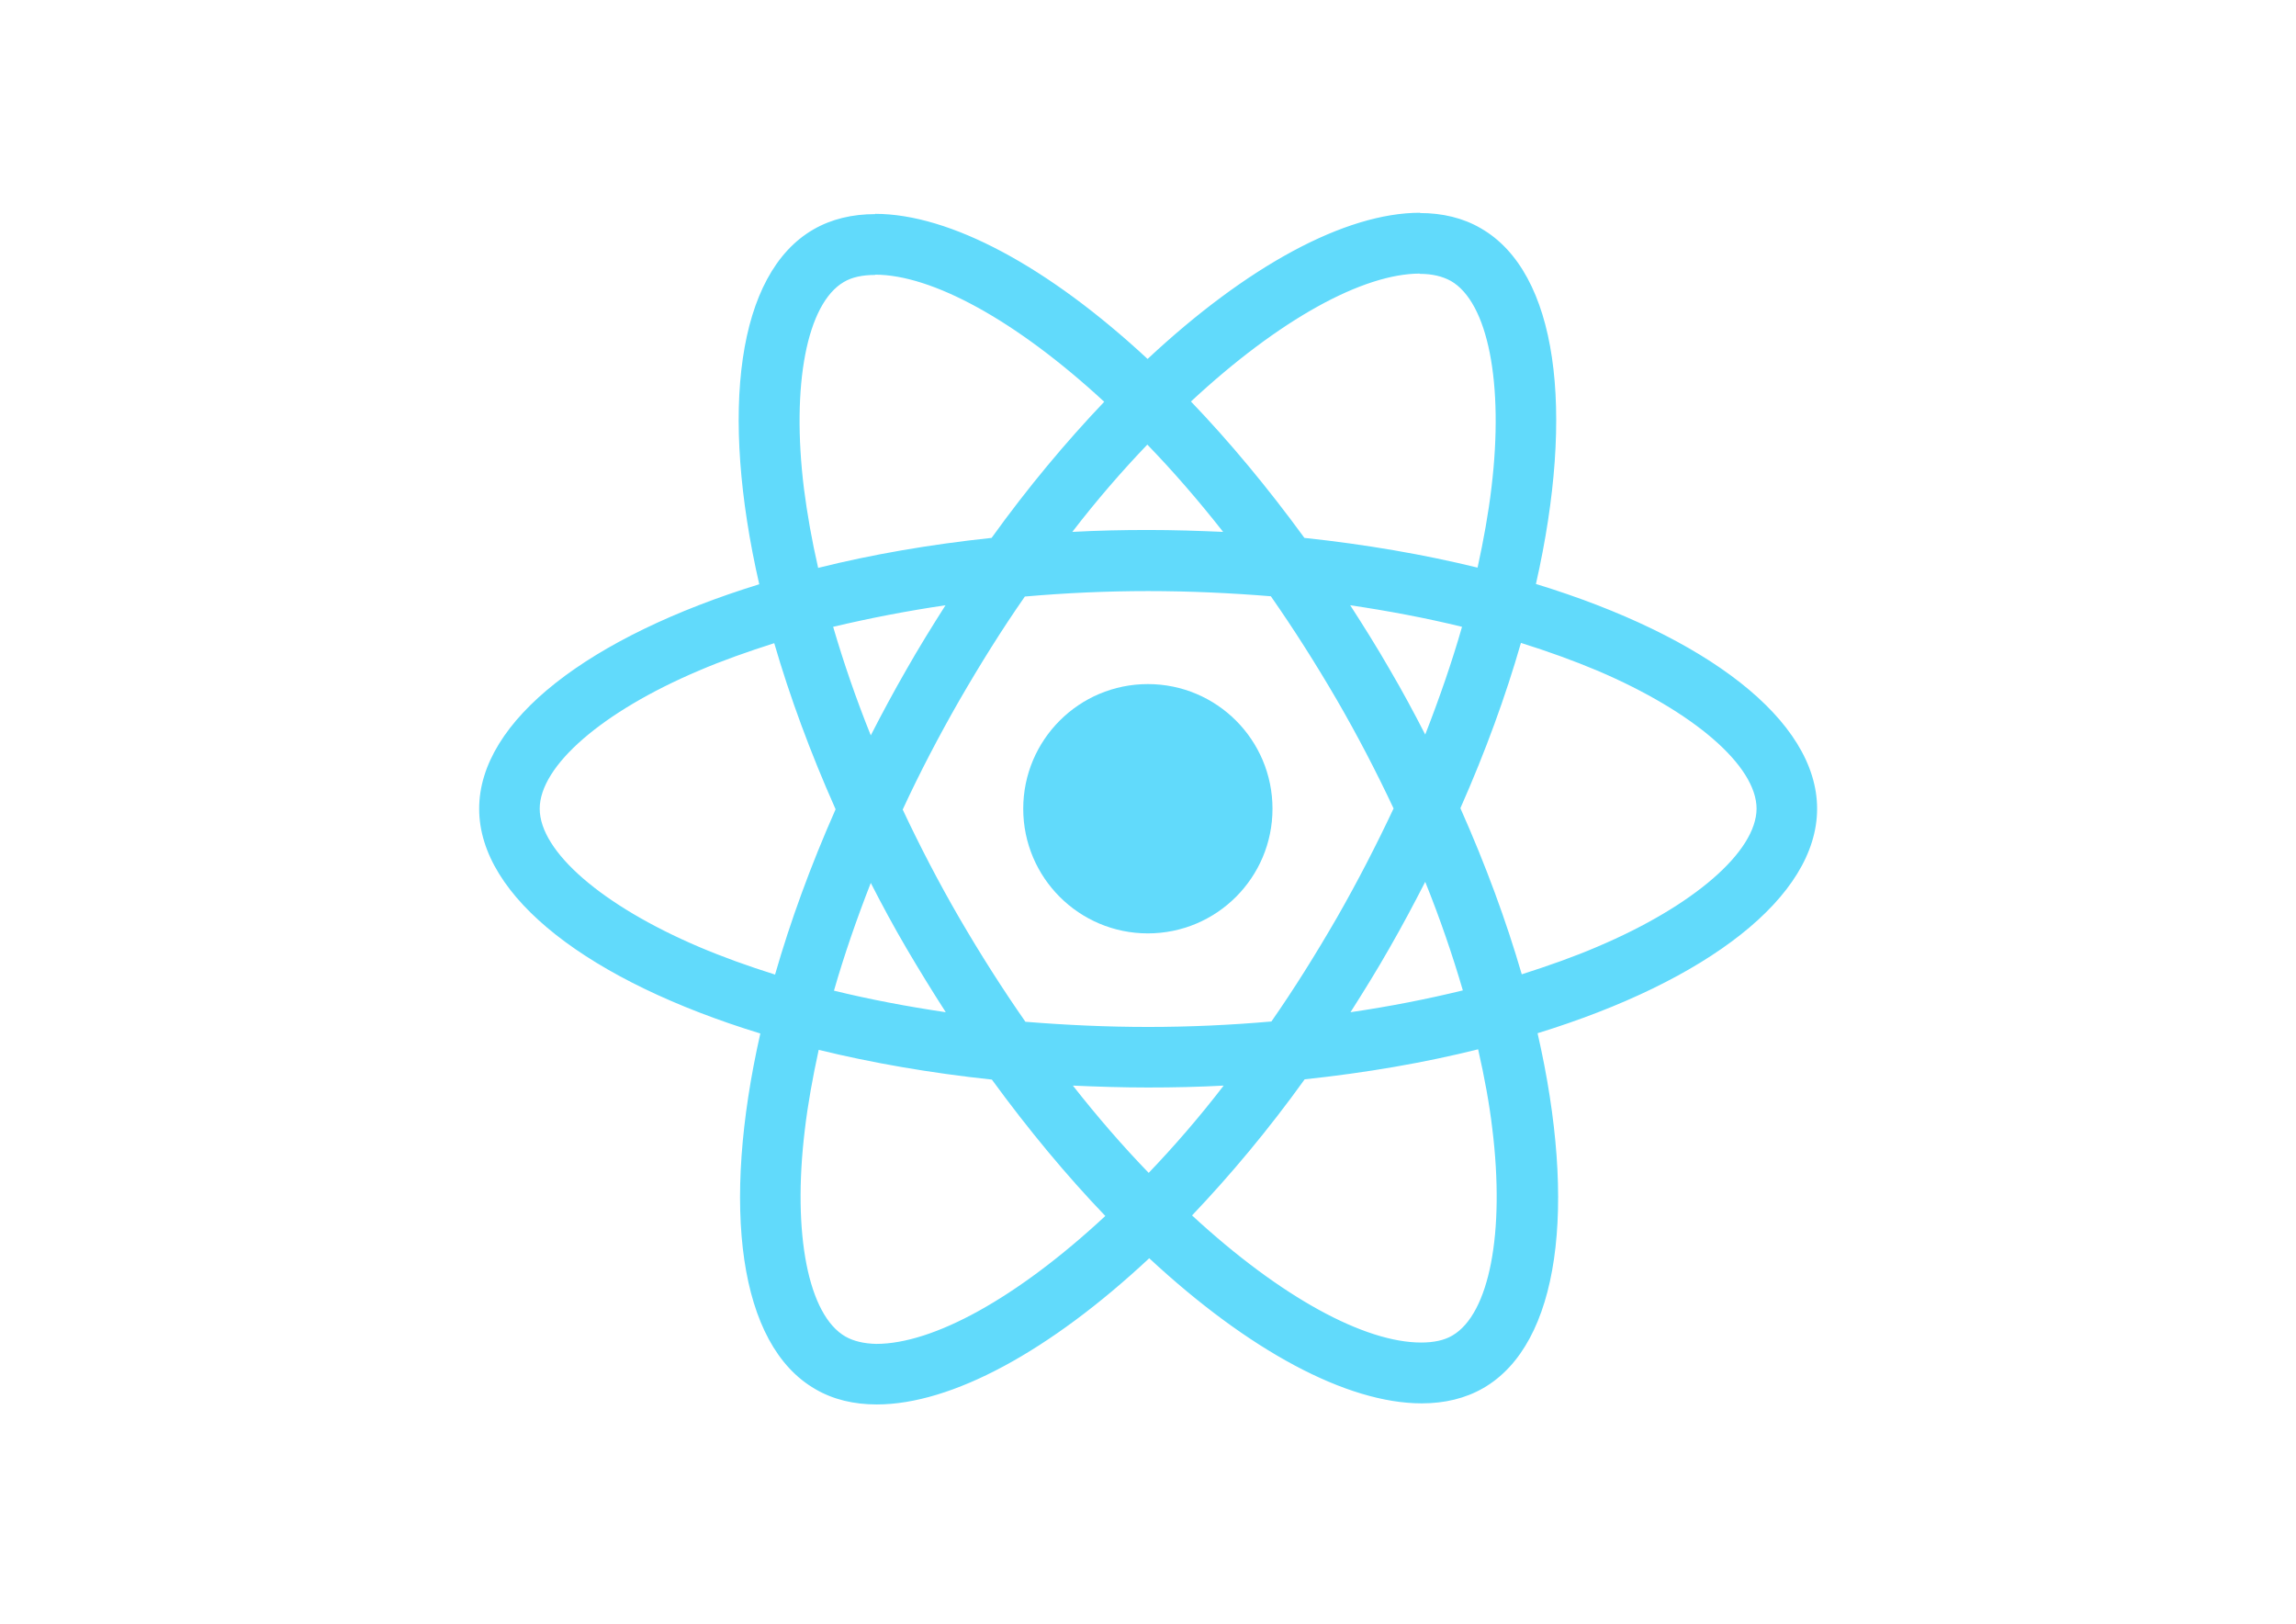
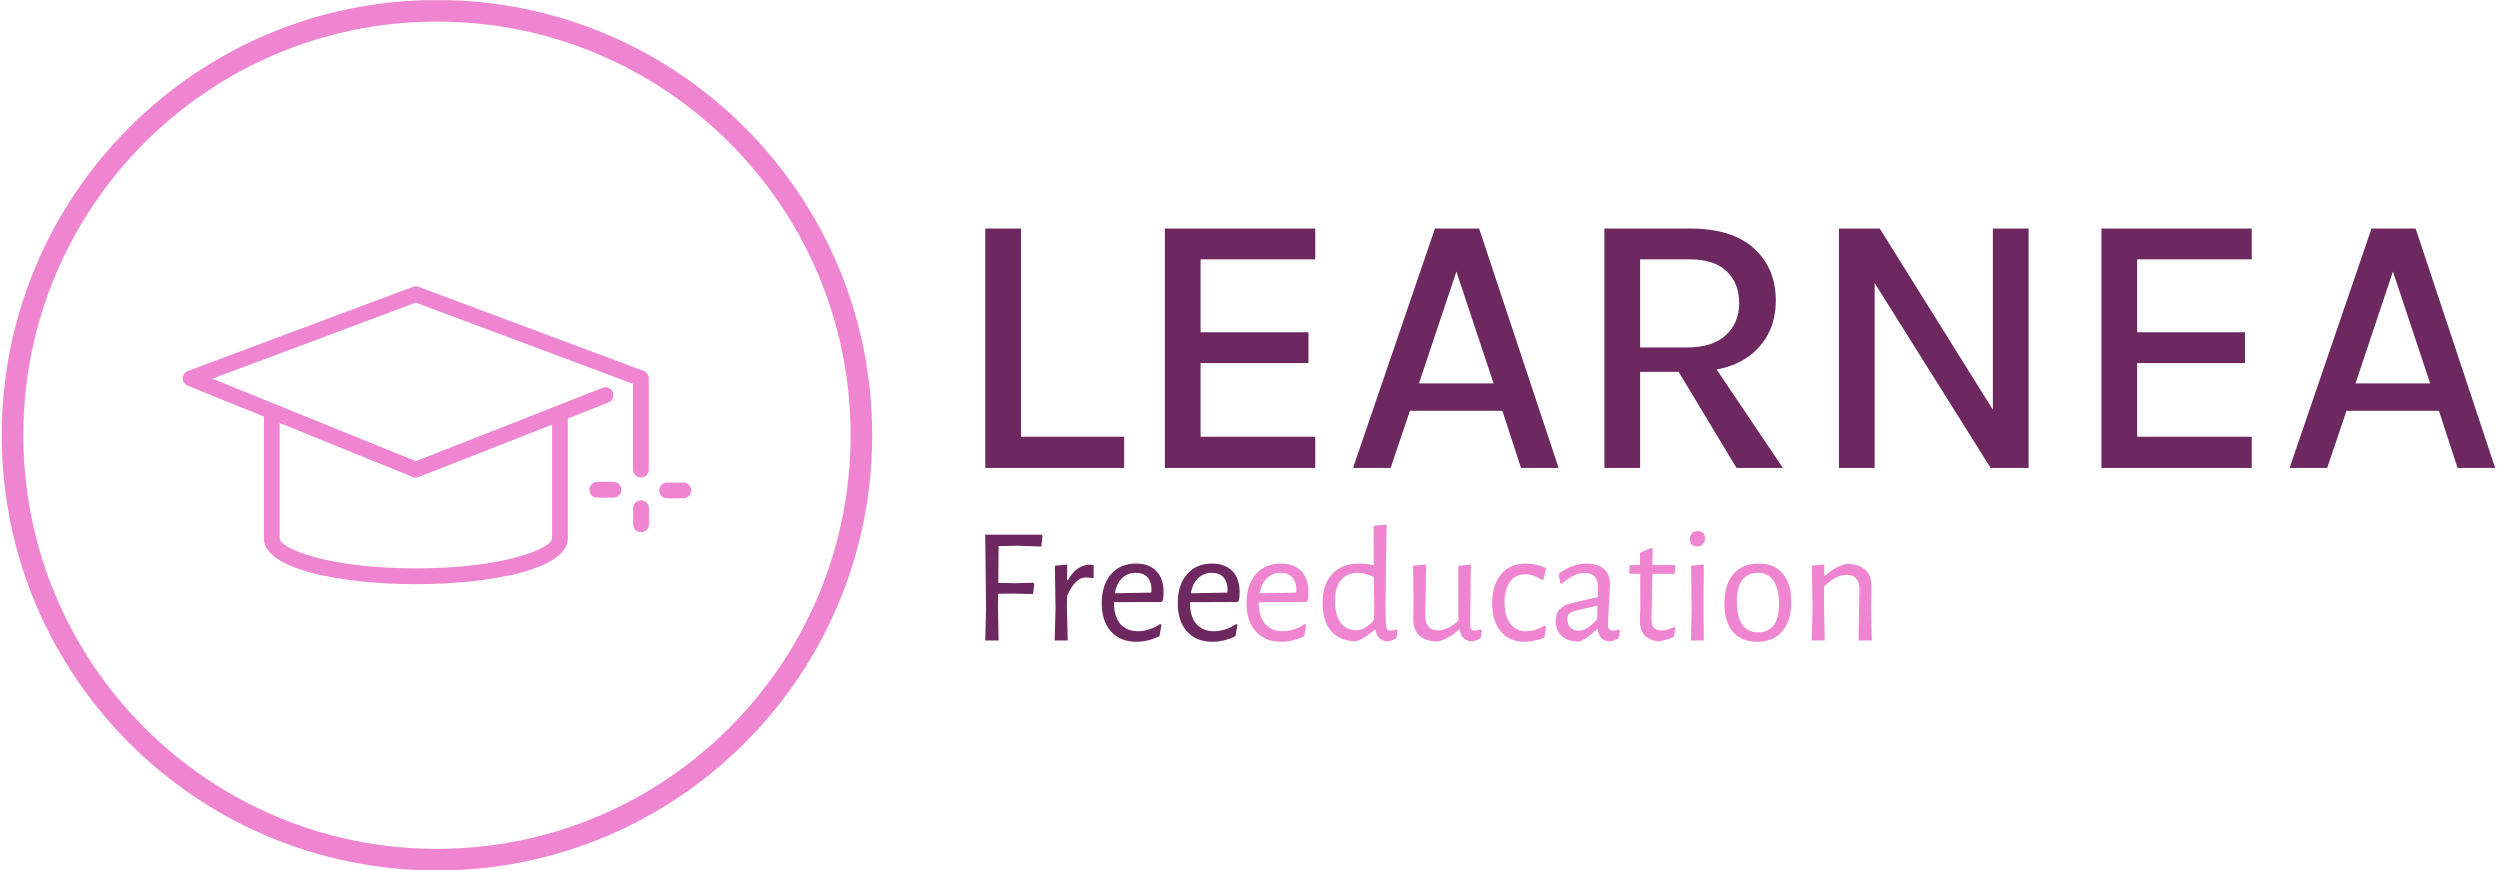
- <svg xmlns="http://www.w3.org/2000/svg" viewBox="0 0 841.9 595.3">
-   <g fill="#61DAFB">
-     <path d="M666.3 296.5c0-32.5-40.7-63.3-103.1-82.4 14.4-63.6 8-114.2-20.2-130.4-6.5-3.8-14.1-5.6-22.4-5.6v22.3c4.6 0 8.3.9 11.4 2.6 13.6 7.8 19.5 37.5 14.9 75.7-1.1 9.4-2.9 19.3-5.1 29.4-19.6-4.8-41-8.5-63.5-10.9-13.5-18.5-27.5-35.3-41.6-50 32.6-30.3 63.2-46.9 84-46.9V78c-27.5 0-63.5 19.6-99.9 53.6-36.4-33.8-72.4-53.2-99.9-53.2v22.3c20.7 0 51.4 16.5 84 46.6-14 14.7-28 31.4-41.3 49.9-22.6 2.4-44 6.1-63.6 11-2.3-10-4-19.7-5.2-29-4.7-38.2 1.1-67.9 14.6-75.8 3-1.8 6.9-2.6 11.5-2.6V78.5c-8.4 0-16 1.8-22.6 5.6-28.1 16.2-34.4 66.7-19.9 130.1-62.2 19.2-102.7 49.9-102.7 82.3 0 32.5 40.7 63.3 103.1 82.4-14.4 63.6-8 114.2 20.2 130.4 6.5 3.8 14.1 5.6 22.5 5.6 27.5 0 63.5-19.6 99.9-53.6 36.4 33.8 72.4 53.2 99.9 53.2 8.4 0 16-1.8 22.6-5.6 28.1-16.2 34.4-66.7 19.9-130.1 62-19.1 102.5-49.9 102.5-82.3zm-130.2-66.7c-3.7 12.9-8.3 26.2-13.5 39.5-4.1-8-8.4-16-13.1-24-4.6-8-9.5-15.8-14.4-23.4 14.2 2.1 27.9 4.7 41 7.9zm-45.8 106.5c-7.8 13.5-15.8 26.3-24.1 38.2-14.9 1.3-30 2-45.2 2-15.1 0-30.2-.7-45-1.9-8.3-11.9-16.4-24.6-24.2-38-7.6-13.1-14.5-26.4-20.8-39.8 6.2-13.4 13.2-26.8 20.7-39.9 7.8-13.5 15.8-26.3 24.1-38.2 14.9-1.3 30-2 45.2-2 15.1 0 30.2.7 45 1.9 8.3 11.9 16.4 24.6 24.2 38 7.6 13.1 14.5 26.4 20.8 39.8-6.3 13.4-13.2 26.8-20.7 39.9zm32.3-13c5.4 13.4 10 26.8 13.8 39.8-13.1 3.2-26.9 5.9-41.2 8 4.9-7.7 9.8-15.6 14.4-23.7 4.6-8 8.9-16.1 13-24.1zM421.2 430c-9.3-9.6-18.6-20.3-27.8-32 9 .4 18.2.7 27.5.7 9.4 0 18.7-.2 27.8-.7-9 11.7-18.3 22.4-27.5 32zm-74.4-58.9c-14.2-2.1-27.9-4.7-41-7.9 3.7-12.9 8.3-26.2 13.5-39.5 4.1 8 8.4 16 13.1 24 4.7 8 9.5 15.8 14.4 23.4zM420.7 163c9.3 9.6 18.6 20.3 27.8 32-9-.4-18.2-.7-27.5-.7-9.4 0-18.7.2-27.8.7 9-11.7 18.3-22.4 27.5-32zm-74 58.9c-4.9 7.7-9.8 15.6-14.4 23.7-4.6 8-8.9 16-13 24-5.4-13.4-10-26.8-13.8-39.8 13.1-3.1 26.9-5.8 41.2-7.9zm-90.5 125.2c-35.4-15.1-58.3-34.9-58.3-50.6 0-15.7 22.9-35.6 58.3-50.6 8.6-3.7 18-7 27.7-10.1 5.7 19.6 13.2 40 22.5 60.9-9.2 20.8-16.6 41.1-22.2 60.6-9.9-3.1-19.3-6.5-28-10.2zM310 490c-13.6-7.8-19.5-37.5-14.9-75.7 1.1-9.4 2.9-19.3 5.1-29.4 19.6 4.8 41 8.5 63.5 10.9 13.5 18.5 27.5 35.3 41.6 50-32.6 30.3-63.2 46.9-84 46.9-4.5-.1-8.3-1-11.3-2.7zm237.2-76.2c4.7 38.2-1.1 67.9-14.6 75.8-3 1.8-6.9 2.6-11.5 2.6-20.7 0-51.4-16.5-84-46.6 14-14.7 28-31.4 41.3-49.9 22.6-2.4 44-6.1 63.6-11 2.3 10.1 4.1 19.8 5.2 29.1zm38.5-66.7c-8.6 3.7-18 7-27.7 10.1-5.7-19.6-13.2-40-22.5-60.9 9.2-20.8 16.6-41.1 22.2-60.6 9.9 3.1 19.3 6.5 28.1 10.2 35.4 15.1 58.3 34.9 58.3 50.6-.1 15.7-23 35.6-58.4 50.6zM320.8 78.4z" />
-     <circle cx="420.9" cy="296.5" r="45.7" />
-     <path d="M520.5 78.1z" />
+ <svg xmlns="http://www.w3.org/2000/svg" version="1.1" xmlnsXlink="http://www.w3.org/1999/xlink" xmlnsSvgjs="http://svgjs.dev/svgjs" width="1000" height="348" viewBox="0 0 1000 348">
+   <g transform="matrix(1,0,0,1,-0.6060606,0.09208162)">
+     <svg viewBox="0 0 396 138" data-background-color="#ffffff" preserveAspectRatio="xMidYMid meet" height="348" width="1000" xmlnsXlink="http://www.w3.org/1999/xlink">
+       <defs />
+       <g id="tight-bounds" transform="matrix(1,0,0,1,0.24,-0.03651512)">
+         <svg viewBox="0 0 395.52 138.073" height="138.073" width="395.52">
+           <g>
+             <svg viewBox="0 0 653.134 228.004" height="138.073" width="395.52">
+               <g transform="matrix(1,0,0,1,257.6137,59.86106)">
+                 <svg viewBox="0 0 395.52 108.282" height="108.282" width="395.52">
+                   <g>
+                     <svg viewBox="0 0 395.52 108.282" height="108.282" width="395.52">
+                       <g>
+                         <svg viewBox="0 0 395.52 62.712" height="62.712" width="395.52">
+                           <g transform="matrix(1,0,0,1,0,0)">
+                             <svg width="395.52" viewBox="4.88 -31.85 200.86 31.85" height="62.712" data-palette-color="#6d285f">
+                               <path d="M4.88-31.85L9.63-31.85 9.63-4.15 23.35-4.15 23.35 0 4.88 0 4.88-31.85ZM48.77 0L28.77 0 28.77-31.85 48.77-31.85 48.77-27.75 33.52-27.75 33.52-18.05 47.87-18.05 47.87-13.95 33.52-13.95 33.52-4.15 48.77-4.15 48.77 0ZM58.8 0L53.8 0 64.7-31.85 70.57-31.85 81.15 0 76.15 0 73.67-7.6 61.37-7.6 58.8 0ZM67.55-26.13L62.57-11.25 72.5-11.25 67.55-26.13ZM91.99 0L87.24 0 87.24-31.85 98.64-31.85Q104.22-31.85 107.13-29.21 110.04-26.58 110.04-22.28L110.04-22.28Q110.04-18.03 107.13-15.4 104.22-12.78 98.64-12.78L98.64-12.78 91.99-12.78 91.99 0ZM110.99 0L104.82 0 95.99-14.65 101.12-14.65 110.99 0ZM91.99-27.75L91.99-16.03 98.22-16.03Q101.62-16.03 103.39-17.66 105.17-19.3 105.17-21.9L105.17-21.9Q105.17-24.58 103.51-26.16 101.84-27.75 98.64-27.75L98.64-27.75 91.99-27.75ZM118.44 0L118.44-31.85 123.87-31.85 139.29-7.15 138.92-7.15 138.92-31.85 143.67-31.85 143.67 0 138.62 0 122.44-25.8 123.19-25.8 123.19 0 118.44 0ZM173.36 0L153.36 0 153.36-31.85 173.36-31.85 173.36-27.75 158.11-27.75 158.11-18.05 172.46-18.05 172.46-13.95 158.11-13.95 158.11-4.15 173.36-4.15 173.36 0ZM183.39 0L178.39 0 189.29-31.85 195.16-31.85 205.74 0 200.74 0 198.26-7.6 185.96-7.6 183.39 0ZM192.14-26.13L187.16-11.25 197.09-11.25 192.14-26.13Z" opacity="1" transform="matrix(1,0,0,1,0,0)" fill="#6d285f" class="undefined-text-0" data-fill-palette-color="primary" id="text-0" />
+                             </svg>
+                           </g>
+                         </svg>
+                       </g>
+                       <g transform="matrix(1,0,0,1,0,77.51704)">
+                         <svg viewBox="0 0 232.21 30.765" height="30.765" width="232.21">
+                           <g transform="matrix(1,0,0,1,0,0)">
+                             <svg width="232.21" viewBox="4.65 -35.1 268.67 35.5" height="30.765" data-palette-color="#ef85d1">
+                               <g class="undefined-text-1" data-fill-palette-color="secondary" id="text-1">
+                                 <path d="M14.3-28.7L8.7-28.6 8.6-17.45 14-17.35 19.2-17.5 19.5-17.1 19.15-14.05 13.6-14.2 8.55-14.15 8.5-10 8.7 0 4.65 0 4.9-9.65 4.65-32.05 21.7-32.05 22-31.65 21.65-28.45 14.3-28.7ZM36.2-22.95Q36.8-22.95 37.5-22.85L37.5-22.85 37.5-19 37.05-18.85Q36.2-19.1 35.2-19.1L35.2-19.1Q33.55-19.1 32.17-17.78 30.8-16.45 29.45-13.55L29.45-13.55 29.4-10.05 29.65 0 25.7 0 25.95-9.7 25.75-22.65 29.5-23 29.45-18.3 29.75-18.3Q31.15-20.8 32.85-21.88 34.55-22.95 36.2-22.95L36.2-22.95ZM58-11.65L43.65-11.6 43.65-11.5Q43.65-7.3 45.55-5.05 47.45-2.8 50.95-2.8L50.95-2.8Q52.7-2.8 54.45-3.38 56.2-3.95 57.65-5L57.65-5 58.05-4.7 57.45-1.3Q53.95 0.4 50.45 0.4L50.45 0.4Q45.55 0.4 42.75-2.73 39.95-5.85 39.95-11.3L39.95-11.3Q39.95-16.8 42.75-20.05 45.55-23.3 50.3-23.3L50.3-23.3Q54.3-23.3 56.5-21.03 58.7-18.75 58.7-14.7L58.7-14.7Q58.7-13.35 58.5-12.15L58.5-12.15 58-11.65ZM50.3-20.5Q47.8-20.5 46.12-18.88 44.45-17.25 43.9-14.3L43.9-14.3 54.95-14.5 55.05-15.2Q55.05-17.75 53.82-19.13 52.6-20.5 50.3-20.5L50.3-20.5ZM81.04-11.65L66.69-11.6 66.69-11.5Q66.69-7.3 68.59-5.05 70.49-2.8 73.99-2.8L73.99-2.8Q75.74-2.8 77.49-3.38 79.24-3.95 80.69-5L80.69-5 81.09-4.7 80.49-1.3Q76.99 0.4 73.49 0.4L73.49 0.4Q68.59 0.4 65.79-2.73 62.99-5.85 62.99-11.3L62.99-11.3Q62.99-16.8 65.79-20.05 68.59-23.3 73.34-23.3L73.34-23.3Q77.34-23.3 79.54-21.03 81.74-18.75 81.74-14.7L81.74-14.7Q81.74-13.35 81.54-12.15L81.54-12.15 81.04-11.65ZM73.34-20.5Q70.84-20.5 69.17-18.88 67.49-17.25 66.94-14.3L66.94-14.3 77.99-14.5 78.09-15.2Q78.09-17.75 76.87-19.13 75.64-20.5 73.34-20.5L73.34-20.5Z" fill="#6d285f" data-fill-palette-color="primary" />
+                                 <path d="M101.89-11.65L87.54-11.6 87.54-11.5Q87.54-7.3 89.44-5.05 91.34-2.8 94.84-2.8L94.84-2.8Q96.59-2.8 98.34-3.38 100.09-3.95 101.54-5L101.54-5 101.94-4.7 101.34-1.3Q97.84 0.4 94.34 0.4L94.34 0.4Q89.44 0.4 86.64-2.73 83.84-5.85 83.84-11.3L83.84-11.3Q83.84-16.8 86.64-20.05 89.44-23.3 94.19-23.3L94.19-23.3Q98.19-23.3 100.39-21.03 102.59-18.75 102.59-14.7L102.59-14.7Q102.59-13.35 102.39-12.15L102.39-12.15 101.89-11.65ZM94.19-20.5Q91.69-20.5 90.02-18.88 88.34-17.25 87.79-14.3L87.79-14.3 98.84-14.5 98.94-15.2Q98.94-17.75 97.72-19.13 96.49-20.5 94.19-20.5L94.19-20.5ZM126.29-35.1L125.94-10.05 126.09-4.9Q126.14-3.85 126.44-3.43 126.74-3 127.54-3L127.54-3Q128.34-3 129.24-3.3L129.24-3.3 129.64-2.95 129.24-0.7Q127.89 0.15 126.44 0.3L126.44 0.3Q124.89 0.15 124.01-0.75 123.14-1.65 122.94-3.2L122.94-3.2 122.59-3.2Q121.09-1.9 119.89-1.13 118.69-0.35 117.14 0.25L117.14 0.25Q112.19 0.25 109.54-2.78 106.89-5.8 106.89-11.4L106.89-11.4Q106.89-17.05 109.84-20.18 112.79-23.3 117.99-23.3L117.99-23.3Q120.34-23.3 122.39-22.8L122.39-22.8 122.34-34.75 126.29-35.1ZM117.54-20.5Q114.34-20.5 112.49-18.32 110.64-16.15 110.64-12.05L110.64-12.05Q110.64-7.8 112.31-5.45 113.99-3.1 116.94-3.1L116.94-3.1Q118.34-3.1 119.66-3.8 120.99-4.5 122.44-6.15L122.44-6.15 122.54-9.75 122.39-19.25Q119.74-20.5 117.54-20.5L117.54-20.5ZM154.79-3.3L155.19-2.95 154.79-0.7Q153.34 0.15 151.94 0.3L151.94 0.3Q150.49 0.1 149.61-0.73 148.74-1.55 148.39-3.2L148.39-3.2 148.09-3.2Q145.09-0.5 141.89 0.3L141.89 0.3Q138.19 0.3 136.26-1.45 134.34-3.2 134.39-6.45L134.39-6.45 134.44-12.8 134.29-22.65 138.29-23 137.99-7.4Q137.99-5.35 138.96-4.2 139.94-3.05 141.84-3.05L141.84-3.05Q144.94-3.05 148.04-6.05L148.04-6.05 148.04-22.65 151.84-23 151.59-4.9Q151.59-3.85 151.91-3.43 152.24-3 153.04-3L153.04-3Q153.84-3 154.79-3.3L154.79-3.3ZM168.43-23.3Q169.98-23.3 171.66-22.93 173.33-22.55 174.58-21.95L174.58-21.95 173.88-18.5 173.43-18.35Q170.83-20.05 168.28-20.05L168.28-20.05Q165.33-20.05 163.68-17.8 162.03-15.55 162.03-11.5L162.03-11.5Q162.03-7.45 163.76-5.13 165.48-2.8 168.53-2.8L168.53-2.8Q169.88-2.8 171.36-3.25 172.83-3.7 174.13-4.5L174.13-4.5 174.58-4.25 174.13-0.9Q171.08 0.4 168.03 0.4L168.03 0.4Q163.48 0.4 160.88-2.73 158.28-5.85 158.28-11.3L158.28-11.3Q158.28-16.85 161.01-20.08 163.73-23.3 168.43-23.3L168.43-23.3ZM186.98-23.3Q190.23-23.3 192.11-21.7 193.98-20.1 193.98-17.3L193.98-17.3Q193.98-16.45 193.68-11.15L193.68-11.15Q193.38-5.85 193.38-4.95L193.38-4.95Q193.38-3.85 193.73-3.43 194.08-3 194.93-3L194.93-3Q195.68-3 196.63-3.3L196.63-3.3 197.03-2.95 196.63-0.7Q195.18 0.15 193.78 0.3L193.78 0.3Q192.23 0.15 191.31-0.8 190.38-1.75 190.33-3.4L190.33-3.4 189.98-3.4Q187.28-0.65 184.63 0.35L184.63 0.35Q181.28 0.35 179.41-1.33 177.53-3 177.53-5.9L177.53-5.9Q177.53-8.1 178.71-9.4 179.88-10.7 182.18-11.25L182.18-11.25 190.28-13.15 190.33-16.4Q190.33-18.35 189.31-19.4 188.28-20.45 186.38-20.45L186.38-20.45Q184.68-20.45 182.98-19.65 181.28-18.85 179.33-17.15L179.33-17.15 178.93-17.35 178.43-20.2Q182.58-23.3 186.98-23.3L186.98-23.3ZM190.23-10.6L182.98-8.85Q181.98-8.55 181.53-8.03 181.08-7.5 181.08-6.45L181.08-6.45Q181.08-4.8 182.01-3.88 182.93-2.95 184.48-2.95L184.48-2.95Q187.23-2.95 190.08-6.5L190.08-6.5 190.23-10.6ZM209.73-3.05Q211.38-3.05 213.33-4.05L213.33-4.05 213.78-3.75 213.38-1.15Q210.68 0.1 208.38 0.3L208.38 0.3Q205.53-0.25 204.28-1.8 203.03-3.35 203.03-6.3L203.03-6.3 203.18-9.85 203.13-20.2 199.98-20.2 199.78-20.5 200.03-22.85 203.08-22.85 203.08-26.55 206.53-28.05 206.93-27.7 206.83-22.85 213.63-22.85 213.83-22.55 213.58-20.2 206.83-20.2 206.58-6.65Q206.53-4.65 207.28-3.85 208.03-3.05 209.73-3.05L209.73-3.05ZM218.53 0L218.73-9.7 218.58-22.65 222.43-23 222.33-10.05 222.43 0 218.53 0ZM220.58-33.15Q221.58-33.15 222.18-32.55 222.78-31.95 222.78-30.9L222.78-30.9Q222.78-29.8 222.15-29.15 221.53-28.5 220.43-28.5L220.43-28.5Q219.38-28.5 218.8-29.1 218.23-29.7 218.23-30.8L218.23-30.8Q218.23-31.85 218.85-32.5 219.48-33.15 220.58-33.15L220.58-33.15ZM239.12-23.3Q243.77-23.3 246.35-20.28 248.92-17.25 248.92-11.75L248.92-11.75Q248.92-5.95 246.22-2.78 243.52 0.4 238.52 0.4L238.52 0.4Q233.82 0.4 231.25-2.63 228.67-5.65 228.67-11.15L228.67-11.15Q228.67-16.95 231.4-20.13 234.12-23.3 239.12-23.3L239.12-23.3ZM238.87-20.5Q235.72-20.5 234.07-18.35 232.42-16.2 232.42-12.05L232.42-12.05Q232.42-7.25 234.05-4.85 235.67-2.45 238.77-2.45L238.77-2.45Q241.92-2.45 243.57-4.55 245.22-6.65 245.22-10.85L245.22-10.85Q245.22-15.6 243.6-18.05 241.97-20.5 238.87-20.5L238.87-20.5ZM269.32 0L269.57-15.55Q269.62-17.6 268.62-18.75 267.62-19.9 265.67-19.9L265.67-19.9Q262.52-19.9 258.87-16.35L258.87-16.35 258.87-10.05 259.07 0 255.12 0 255.37-9.7 255.17-22.65 258.92-23 258.92-19.65 259.22-19.65Q262.32-22.4 265.57-23.2L265.57-23.2Q269.32-23.2 271.3-21.45 273.27-19.7 273.22-16.45L273.22-16.45 273.12-9.95 273.32 0 269.32 0Z" fill="#ef85d1" data-fill-palette-color="secondary" />
+                               </g>
+                             </svg>
+                           </g>
+                         </svg>
+                       </g>
+                     </svg>
+                   </g>
+                 </svg>
+               </g>
+               <g>
+                 <svg viewBox="0 0 228.004 228.004" height="228.004" width="228.004">
+                   <g>
+                     <svg />
+                   </g>
+                   <g id="icon-0">
+                     <svg viewBox="0 0 228.004 228.004" height="228.004" width="228.004">
+                       <g>
+                         <path d="M0 114.002c0-62.962 51.04-114.002 114.002-114.002 62.962 0 114.002 51.04 114.002 114.002 0 62.962-51.04 114.002-114.002 114.002-62.962 0-114.002-51.04-114.002-114.002zM114.002 222.349c59.838 0 108.347-48.508 108.347-108.347 0-59.838-48.508-108.347-108.347-108.347-59.838 0-108.347 48.508-108.347 108.347 0 59.838 48.508 108.347 108.347 108.347z" data-fill-palette-color="accent" fill="#ef85d1" stroke="transparent" />
+                       </g>
+                       <g transform="matrix(1,0,0,1,47.41203,74.99659)">
+                         <svg viewBox="0 0 133.18 78.011" height="78.011" width="133.18">
+                           <g>
+                             <svg viewBox="2.786 16.114 64.486 37.773" xmlSpace="preserve" x="0" y="0" height="78.011" width="133.18" class="icon-x-0" data-fill-palette-color="accent" id="x-0">
+                               <path d="M57.41 40.919h-2.051a1 1 0 1 0 0 2h2.051a1 1 0 1 0 0-2zM66.272 41.005h-2.051a1 1 0 1 0 0 2h2.051a1 1 0 1 0 0-2zM60.915 43.252a1 1 0 0 0-1 1v2.051a1 1 0 1 0 2 0v-2.051a1 1 0 0 0-1-1z" fill="#ef85d1" data-fill-palette-color="accent" />
+                               <path d="M60.896 40.368a1 1 0 0 0 1-1V27.787c0-0.417-0.259-0.79-0.649-0.937L32.691 16.178a0.993 0.993 0 0 0-0.7 0L3.436 26.851a1 1 0 0 0-0.026 1.863l9.667 3.921V48.07c0 3.997 9.991 5.817 19.274 5.817 9.283 0 19.274-1.82 19.274-5.817v-15.2l5.144-2.021a0.998 0.998 0 0 0 0.565-1.296 0.998 0.998 0 0 0-1.296-0.565l-23.692 9.304L6.541 27.825l25.8-9.644 27.556 10.3v10.887a0.998 0.998 0 0 0 0.999 1z m-28.555 0c0.124 0 0.248-0.023 0.366-0.069l16.919-6.645v14.415c0 1.296-6.097 3.817-17.274 3.817s-17.274-2.521-17.274-3.817V33.446l16.887 6.849c0.12 0.049 0.248 0.073 0.376 0.073z" fill="#ef85d1" data-fill-palette-color="accent" />
+                             </svg>
+                           </g>
+                         </svg>
+                       </g>
+                     </svg>
+                   </g>
+                 </svg>
+               </g>
+             </svg>
+           </g>
+         </svg>
+         <rect width="395.52" height="138.073" fill="none" stroke="none" visibility="hidden" />
+       </g>
+     </svg>
  </g>
</svg>
